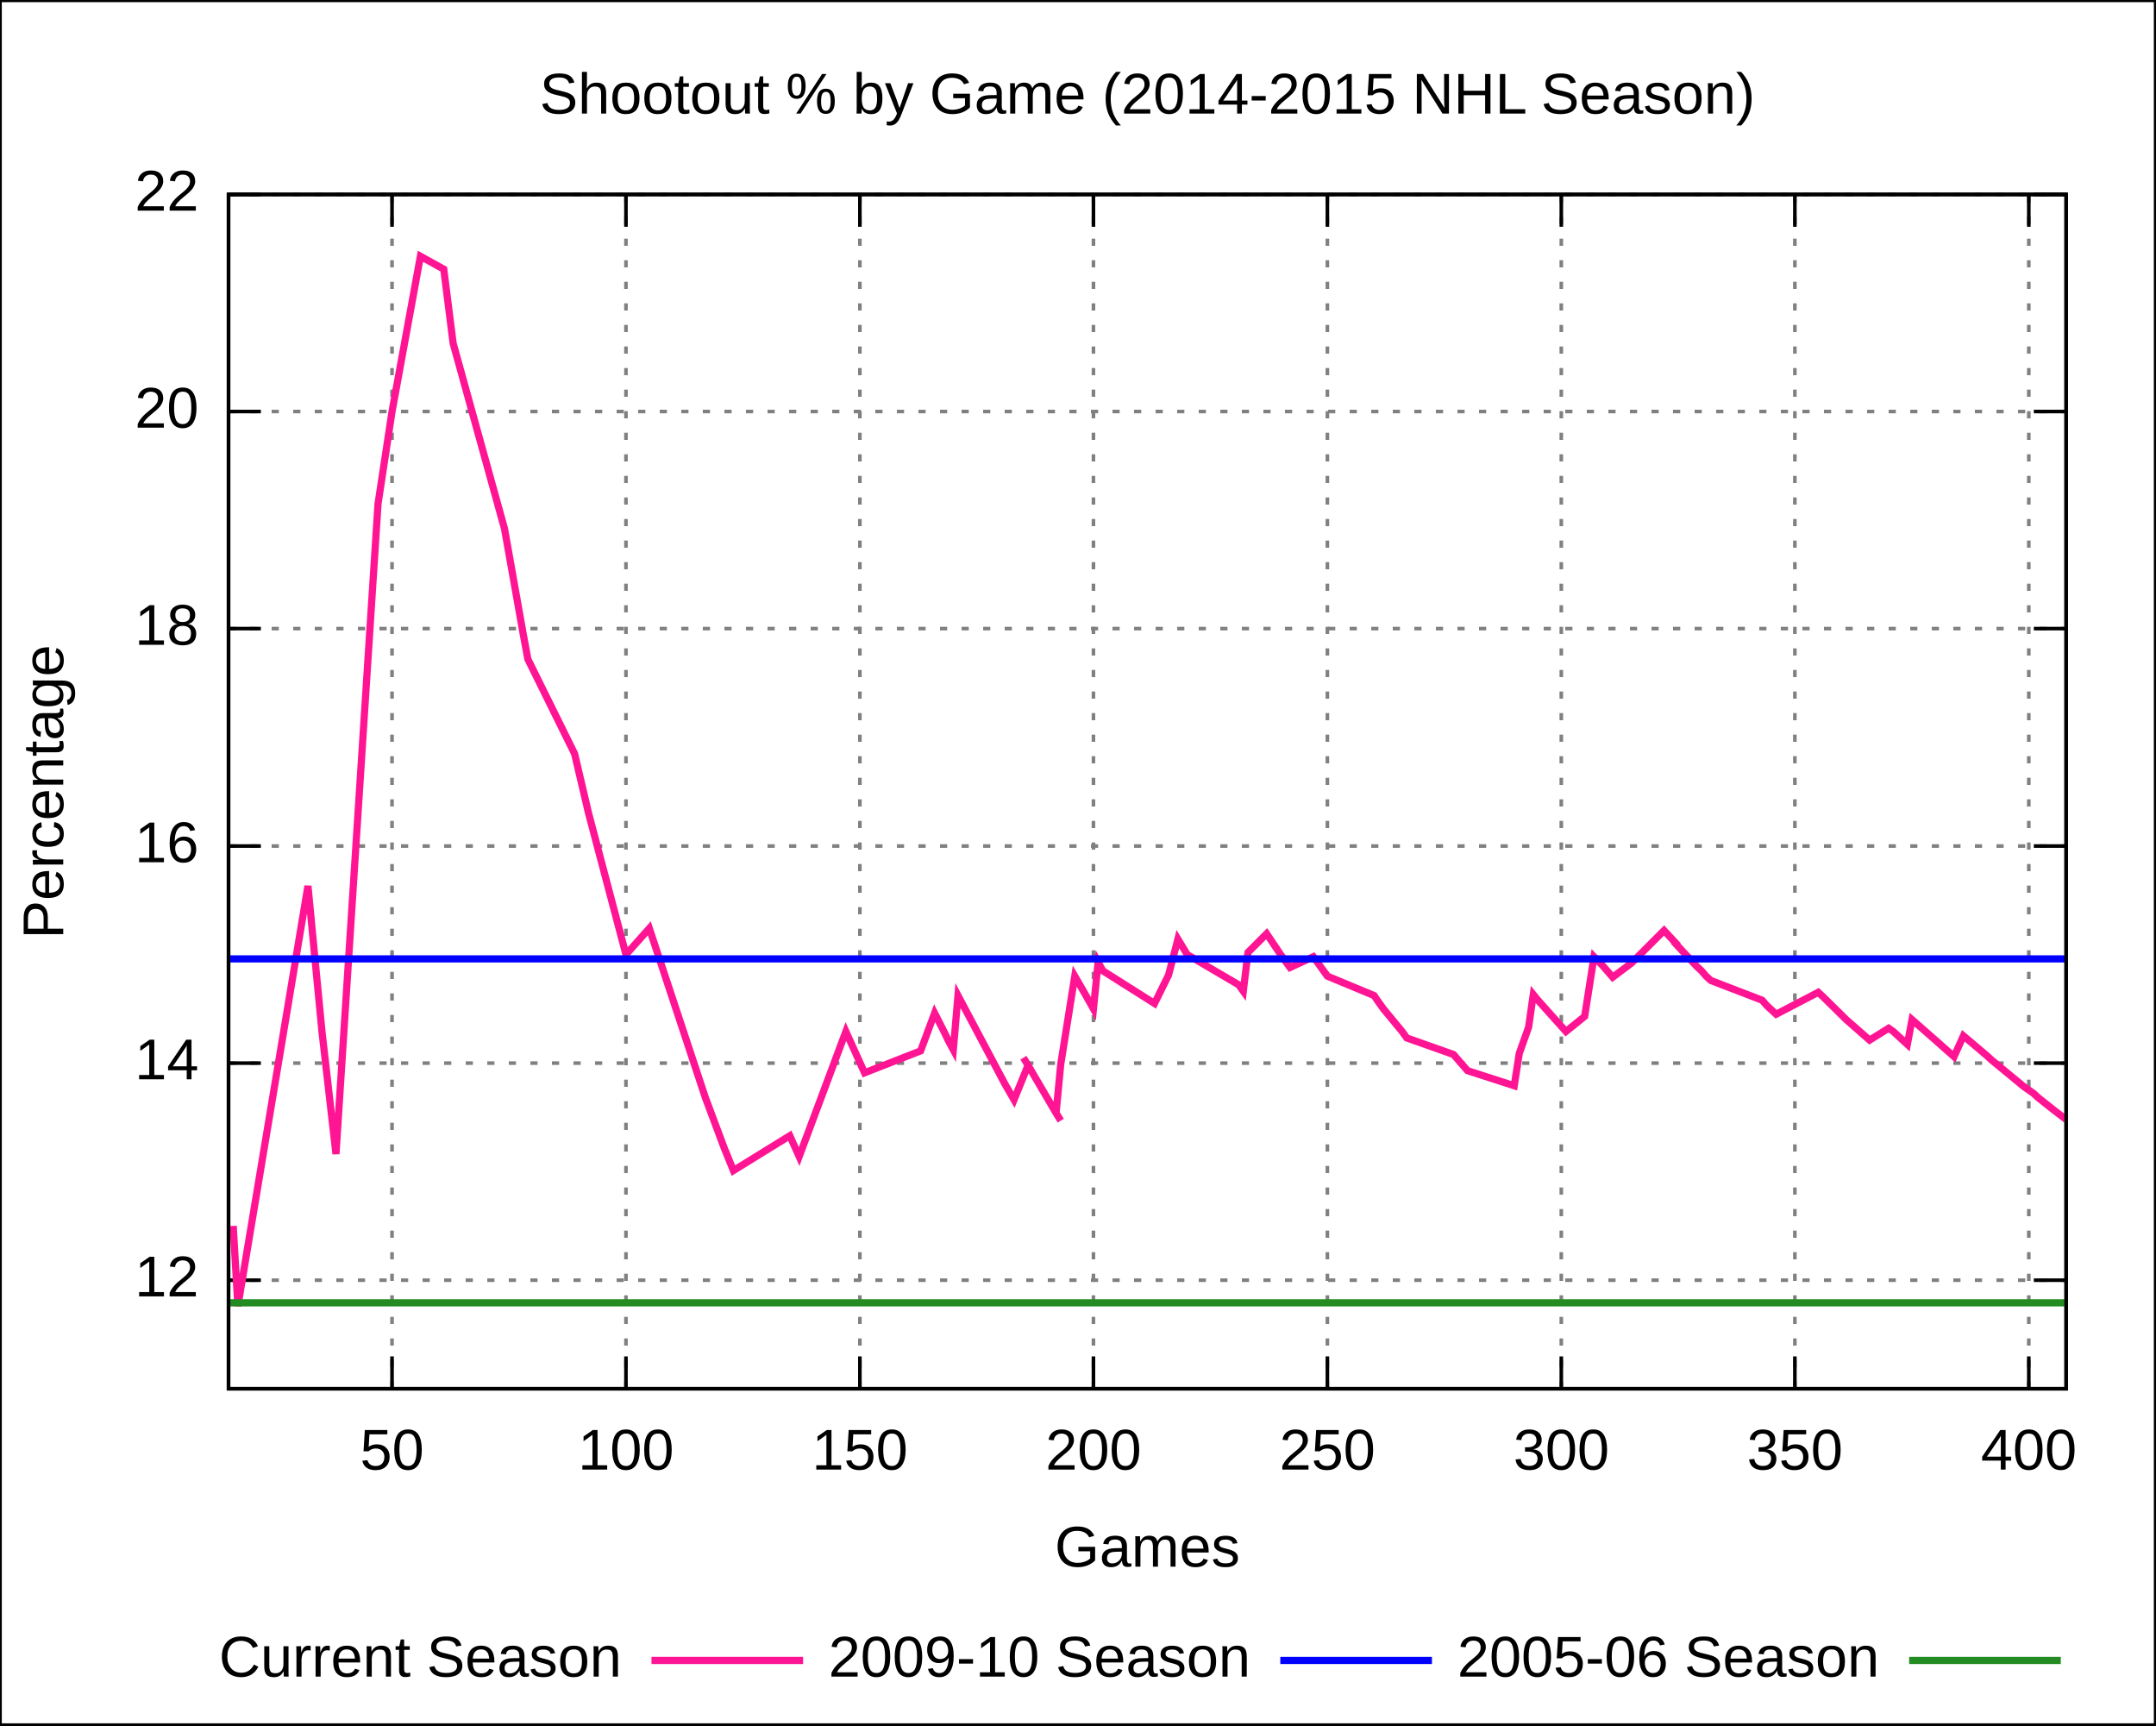
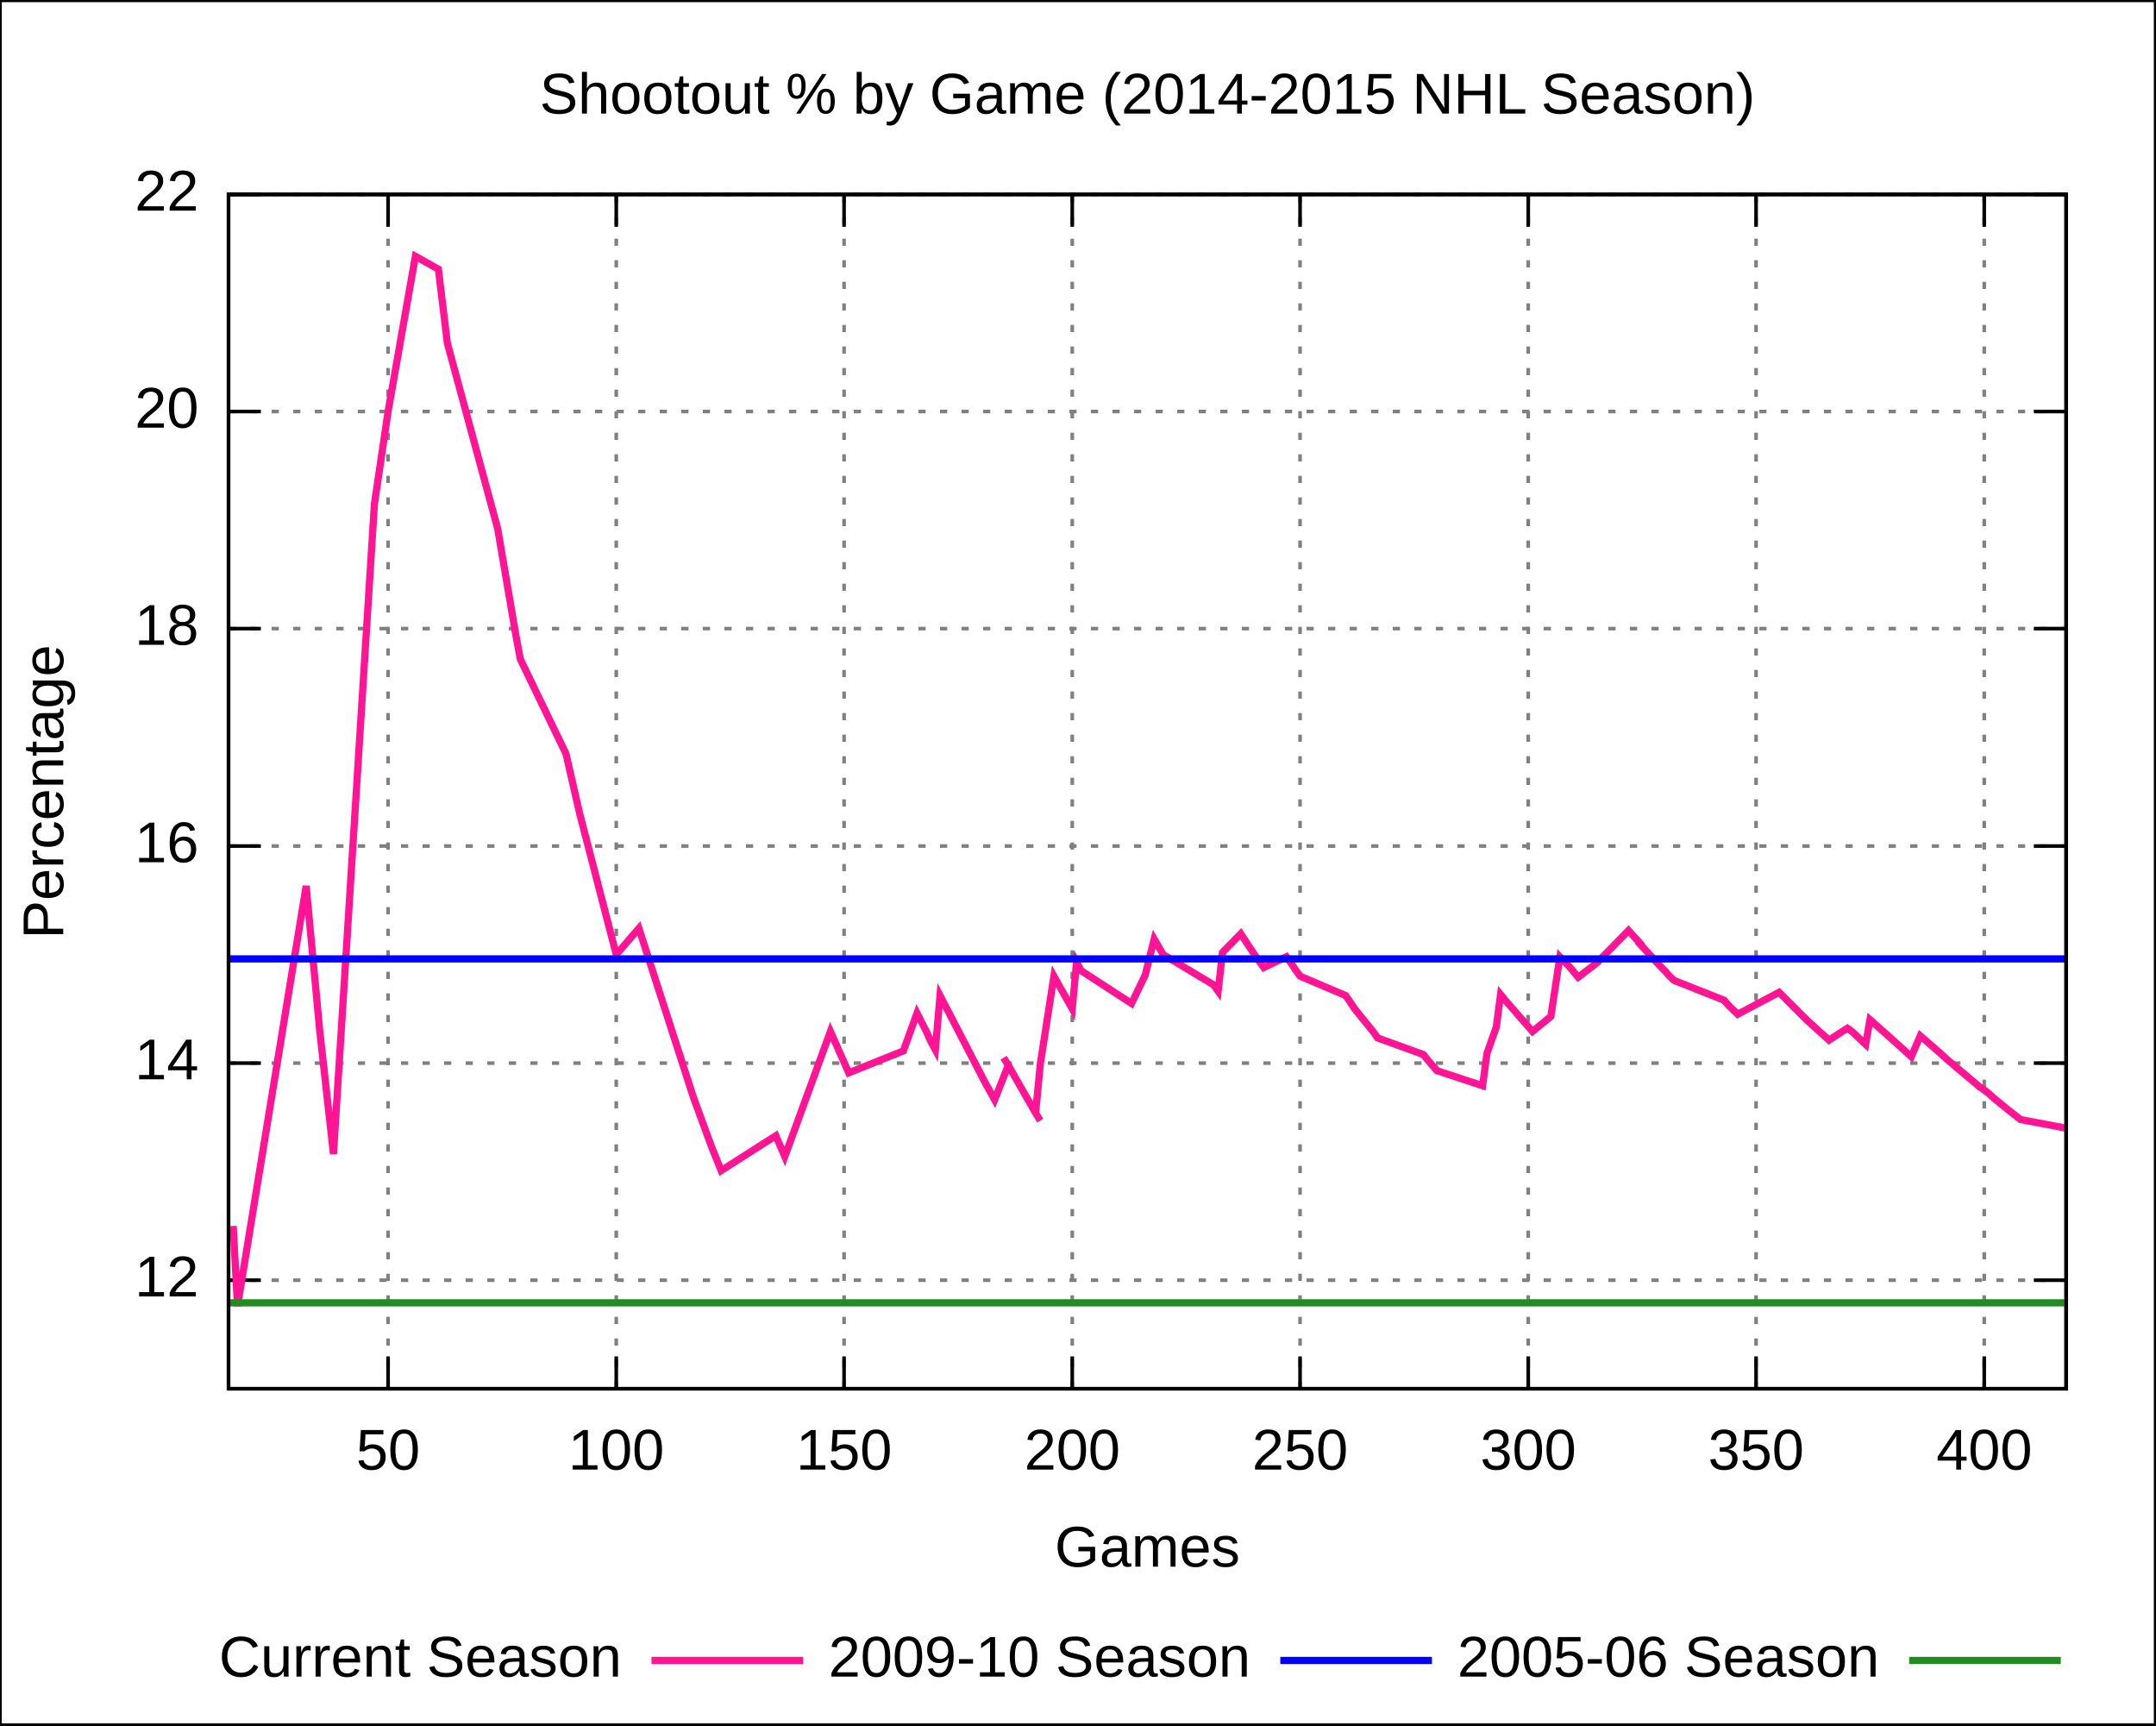
<svg xmlns="http://www.w3.org/2000/svg" xmlns:xlink="http://www.w3.org/1999/xlink" width="600" height="480" viewBox="0 0 600 480">
  <g id="gnuplot_canvas">
    <rect x="0" y="0" width="600" height="480" fill="none" />
    <defs>
      <circle id="gpDot" r="0.5" stroke-width="0.5" />
      <path id="gpPt0" stroke-width="0.222" stroke="currentColor" d="M-1,0 h2 M0,-1 v2" />
      <path id="gpPt1" stroke-width="0.222" stroke="currentColor" d="M-1,-1 L1,1 M1,-1 L-1,1" />
      <path id="gpPt2" stroke-width="0.222" stroke="currentColor" d="M-1,0 L1,0 M0,-1 L0,1 M-1,-1 L1,1 M-1,1 L1,-1" />
      <rect id="gpPt3" stroke-width="0.222" stroke="currentColor" x="-1" y="-1" width="2" height="2" />
      <rect id="gpPt4" stroke-width="0.222" stroke="currentColor" fill="currentColor" x="-1" y="-1" width="2" height="2" />
      <circle id="gpPt5" stroke-width="0.222" stroke="currentColor" cx="0" cy="0" r="1" />
      <use xlink:href="#gpPt5" id="gpPt6" fill="currentColor" stroke="none" />
      <path id="gpPt7" stroke-width="0.222" stroke="currentColor" d="M0,-1.33 L-1.33,0.67 L1.33,0.67 z" />
      <use xlink:href="#gpPt7" id="gpPt8" fill="currentColor" stroke="none" />
      <use xlink:href="#gpPt7" id="gpPt9" stroke="currentColor" transform="rotate(180)" />
      <use xlink:href="#gpPt9" id="gpPt10" fill="currentColor" stroke="none" />
      <use xlink:href="#gpPt3" id="gpPt11" stroke="currentColor" transform="rotate(45)" />
      <use xlink:href="#gpPt11" id="gpPt12" fill="currentColor" stroke="none" />
    </defs>
    <g style="fill:none; color:white; stroke:currentColor; stroke-width:1.00; stroke-linecap:butt; stroke-linejoin:miter">
</g>
    <g style="fill:none; color:black; stroke:currentColor; stroke-width:1.00; stroke-linecap:butt; stroke-linejoin:miter">
      <g style="stroke:none; shape-rendering:crispEdges">
        <polygon fill="rgb(255, 255, 255)" points="0.0,480.0 599.9,480.0 599.9,0.1 0.0,0.1 " />
      </g>
      <path stroke="black" d="M0.0,480.0 L0.0,0.1 L599.9,0.1 L599.9,480.0 L0.0,480.0  " />
    </g>
    <g style="fill:none; color:gray; stroke:currentColor; stroke-width:1.00; stroke-linecap:butt; stroke-linejoin:miter">
      <path stroke="gray" stroke-dasharray=" 2,4" class="gridline" d="M63.6,356.2 L575.0,356.2  " />
    </g>
    <g style="fill:none; color:black; stroke:currentColor; stroke-width:1.00; stroke-linecap:butt; stroke-linejoin:miter">
      <path stroke="black" d="M63.6,356.2 L72.6,356.2 M575.0,356.2 L566.0,356.2  " />
      <g transform="translate(55.3,360.7)" style="stroke:none; fill:black; font-family:Arial; font-size:12.00pt; text-anchor:end">
        <text> 12</text>
      </g>
    </g>
    <g style="fill:none; color:gray; stroke:currentColor; stroke-width:1.00; stroke-linecap:butt; stroke-linejoin:miter">
      <path stroke="gray" stroke-dasharray=" 2,4" class="gridline" d="M63.6,295.8 L575.0,295.8  " />
    </g>
    <g style="fill:none; color:black; stroke:currentColor; stroke-width:1.00; stroke-linecap:butt; stroke-linejoin:miter">
      <path stroke="black" d="M63.6,295.8 L72.6,295.8 M575.0,295.8 L566.0,295.8  " />
      <g transform="translate(55.3,300.3)" style="stroke:none; fill:black; font-family:Arial; font-size:12.00pt; text-anchor:end">
        <text> 14</text>
      </g>
    </g>
    <g style="fill:none; color:gray; stroke:currentColor; stroke-width:1.00; stroke-linecap:butt; stroke-linejoin:miter">
      <path stroke="gray" stroke-dasharray=" 2,4" class="gridline" d="M63.6,235.4 L575.0,235.4  " />
    </g>
    <g style="fill:none; color:black; stroke:currentColor; stroke-width:1.00; stroke-linecap:butt; stroke-linejoin:miter">
      <path stroke="black" d="M63.6,235.4 L72.6,235.4 M575.0,235.4 L566.0,235.4  " />
      <g transform="translate(55.3,239.9)" style="stroke:none; fill:black; font-family:Arial; font-size:12.00pt; text-anchor:end">
        <text> 16</text>
      </g>
    </g>
    <g style="fill:none; color:gray; stroke:currentColor; stroke-width:1.00; stroke-linecap:butt; stroke-linejoin:miter">
      <path stroke="gray" stroke-dasharray=" 2,4" class="gridline" d="M63.6,174.9 L575.0,174.9  " />
    </g>
    <g style="fill:none; color:black; stroke:currentColor; stroke-width:1.00; stroke-linecap:butt; stroke-linejoin:miter">
      <path stroke="black" d="M63.6,174.9 L72.6,174.9 M575.0,174.9 L566.0,174.9  " />
      <g transform="translate(55.3,179.4)" style="stroke:none; fill:black; font-family:Arial; font-size:12.00pt; text-anchor:end">
        <text> 18</text>
      </g>
    </g>
    <g style="fill:none; color:gray; stroke:currentColor; stroke-width:1.00; stroke-linecap:butt; stroke-linejoin:miter">
      <path stroke="gray" stroke-dasharray=" 2,4" class="gridline" d="M63.6,114.5 L575.0,114.5  " />
    </g>
    <g style="fill:none; color:black; stroke:currentColor; stroke-width:1.00; stroke-linecap:butt; stroke-linejoin:miter">
      <path stroke="black" d="M63.6,114.5 L72.6,114.5 M575.0,114.5 L566.0,114.5  " />
      <g transform="translate(55.3,119.0)" style="stroke:none; fill:black; font-family:Arial; font-size:12.00pt; text-anchor:end">
        <text> 20</text>
      </g>
    </g>
    <g style="fill:none; color:gray; stroke:currentColor; stroke-width:1.00; stroke-linecap:butt; stroke-linejoin:miter">
      <path stroke="gray" stroke-dasharray=" 2,4" class="gridline" d="M63.6,54.1 L575.0,54.1  " />
    </g>
    <g style="fill:none; color:black; stroke:currentColor; stroke-width:1.00; stroke-linecap:butt; stroke-linejoin:miter">
      <path stroke="black" d="M63.6,54.1 L72.6,54.1 M575.0,54.1 L566.0,54.1  " />
      <g transform="translate(55.3,58.6)" style="stroke:none; fill:black; font-family:Arial; font-size:12.00pt; text-anchor:end">
        <text> 22</text>
      </g>
    </g>
    <g style="fill:none; color:gray; stroke:currentColor; stroke-width:1.00; stroke-linecap:butt; stroke-linejoin:miter">
-       <path stroke="gray" stroke-dasharray=" 2,4" class="gridline" d="M109.1,386.4 L109.1,54.1  " />
+       <path stroke="gray" stroke-dasharray=" 2,4" class="gridline" d="M108.0,386.4 L108.0,54.1  " />
    </g>
    <g style="fill:none; color:black; stroke:currentColor; stroke-width:1.00; stroke-linecap:butt; stroke-linejoin:miter">
-       <path stroke="black" d="M109.1,386.4 L109.1,377.4 M109.1,54.1 L109.1,63.1  " />
-       <g transform="translate(109.1,408.9)" style="stroke:none; fill:black; font-family:Arial; font-size:12.00pt; text-anchor:middle">
+       <path stroke="black" d="M108.0,386.4 L108.0,377.4 M108.0,54.1 L108.0,63.1  " />
+       <g transform="translate(108.0,408.9)" style="stroke:none; fill:black; font-family:Arial; font-size:12.00pt; text-anchor:middle">
        <text> 50</text>
      </g>
    </g>
    <g style="fill:none; color:gray; stroke:currentColor; stroke-width:1.00; stroke-linecap:butt; stroke-linejoin:miter">
-       <path stroke="gray" stroke-dasharray=" 2,4" class="gridline" d="M174.2,386.4 L174.2,54.1  " />
+       <path stroke="gray" stroke-dasharray=" 2,4" class="gridline" d="M171.5,386.4 L171.5,54.1  " />
    </g>
    <g style="fill:none; color:black; stroke:currentColor; stroke-width:1.00; stroke-linecap:butt; stroke-linejoin:miter">
-       <path stroke="black" d="M174.2,386.4 L174.2,377.4 M174.2,54.1 L174.2,63.1  " />
-       <g transform="translate(174.2,408.9)" style="stroke:none; fill:black; font-family:Arial; font-size:12.00pt; text-anchor:middle">
+       <path stroke="black" d="M171.5,386.4 L171.5,377.4 M171.5,54.1 L171.5,63.1  " />
+       <g transform="translate(171.5,408.9)" style="stroke:none; fill:black; font-family:Arial; font-size:12.00pt; text-anchor:middle">
        <text> 100</text>
      </g>
    </g>
    <g style="fill:none; color:gray; stroke:currentColor; stroke-width:1.00; stroke-linecap:butt; stroke-linejoin:miter">
-       <path stroke="gray" stroke-dasharray=" 2,4" class="gridline" d="M239.3,386.4 L239.3,54.1  " />
+       <path stroke="gray" stroke-dasharray=" 2,4" class="gridline" d="M234.9,386.4 L234.9,54.1  " />
    </g>
    <g style="fill:none; color:black; stroke:currentColor; stroke-width:1.00; stroke-linecap:butt; stroke-linejoin:miter">
-       <path stroke="black" d="M239.3,386.4 L239.3,377.4 M239.3,54.1 L239.3,63.1  " />
-       <g transform="translate(239.3,408.9)" style="stroke:none; fill:black; font-family:Arial; font-size:12.00pt; text-anchor:middle">
+       <path stroke="black" d="M234.9,386.4 L234.9,377.4 M234.9,54.1 L234.9,63.1  " />
+       <g transform="translate(234.9,408.9)" style="stroke:none; fill:black; font-family:Arial; font-size:12.00pt; text-anchor:middle">
        <text> 150</text>
      </g>
    </g>
    <g style="fill:none; color:gray; stroke:currentColor; stroke-width:1.00; stroke-linecap:butt; stroke-linejoin:miter">
-       <path stroke="gray" stroke-dasharray=" 2,4" class="gridline" d="M304.3,386.4 L304.3,54.1  " />
+       <path stroke="gray" stroke-dasharray=" 2,4" class="gridline" d="M298.4,386.4 L298.4,54.1  " />
    </g>
    <g style="fill:none; color:black; stroke:currentColor; stroke-width:1.00; stroke-linecap:butt; stroke-linejoin:miter">
-       <path stroke="black" d="M304.3,386.4 L304.3,377.4 M304.3,54.1 L304.3,63.1  " />
-       <g transform="translate(304.3,408.9)" style="stroke:none; fill:black; font-family:Arial; font-size:12.00pt; text-anchor:middle">
+       <path stroke="black" d="M298.4,386.4 L298.4,377.4 M298.4,54.1 L298.4,63.1  " />
+       <g transform="translate(298.4,408.9)" style="stroke:none; fill:black; font-family:Arial; font-size:12.00pt; text-anchor:middle">
        <text> 200</text>
      </g>
    </g>
    <g style="fill:none; color:gray; stroke:currentColor; stroke-width:1.00; stroke-linecap:butt; stroke-linejoin:miter">
-       <path stroke="gray" stroke-dasharray=" 2,4" class="gridline" d="M369.4,386.4 L369.4,54.1  " />
+       <path stroke="gray" stroke-dasharray=" 2,4" class="gridline" d="M361.8,386.4 L361.8,54.1  " />
    </g>
    <g style="fill:none; color:black; stroke:currentColor; stroke-width:1.00; stroke-linecap:butt; stroke-linejoin:miter">
-       <path stroke="black" d="M369.4,386.4 L369.4,377.4 M369.4,54.1 L369.4,63.1  " />
-       <g transform="translate(369.4,408.9)" style="stroke:none; fill:black; font-family:Arial; font-size:12.00pt; text-anchor:middle">
+       <path stroke="black" d="M361.8,386.4 L361.8,377.4 M361.8,54.1 L361.8,63.1  " />
+       <g transform="translate(361.8,408.9)" style="stroke:none; fill:black; font-family:Arial; font-size:12.00pt; text-anchor:middle">
        <text> 250</text>
      </g>
    </g>
    <g style="fill:none; color:gray; stroke:currentColor; stroke-width:1.00; stroke-linecap:butt; stroke-linejoin:miter">
-       <path stroke="gray" stroke-dasharray=" 2,4" class="gridline" d="M434.5,386.4 L434.5,54.1  " />
+       <path stroke="gray" stroke-dasharray=" 2,4" class="gridline" d="M425.3,386.4 L425.3,54.1  " />
    </g>
    <g style="fill:none; color:black; stroke:currentColor; stroke-width:1.00; stroke-linecap:butt; stroke-linejoin:miter">
-       <path stroke="black" d="M434.5,386.4 L434.5,377.4 M434.5,54.1 L434.5,63.1  " />
-       <g transform="translate(434.5,408.9)" style="stroke:none; fill:black; font-family:Arial; font-size:12.00pt; text-anchor:middle">
+       <path stroke="black" d="M425.3,386.4 L425.3,377.4 M425.3,54.1 L425.3,63.1  " />
+       <g transform="translate(425.3,408.9)" style="stroke:none; fill:black; font-family:Arial; font-size:12.00pt; text-anchor:middle">
        <text> 300</text>
      </g>
    </g>
    <g style="fill:none; color:gray; stroke:currentColor; stroke-width:1.00; stroke-linecap:butt; stroke-linejoin:miter">
-       <path stroke="gray" stroke-dasharray=" 2,4" class="gridline" d="M499.5,386.4 L499.5,54.1  " />
+       <path stroke="gray" stroke-dasharray=" 2,4" class="gridline" d="M488.7,386.4 L488.7,54.1  " />
    </g>
    <g style="fill:none; color:black; stroke:currentColor; stroke-width:1.00; stroke-linecap:butt; stroke-linejoin:miter">
-       <path stroke="black" d="M499.5,386.4 L499.5,377.4 M499.5,54.1 L499.5,63.1  " />
-       <g transform="translate(499.5,408.9)" style="stroke:none; fill:black; font-family:Arial; font-size:12.00pt; text-anchor:middle">
+       <path stroke="black" d="M488.7,386.4 L488.7,377.4 M488.7,54.1 L488.7,63.1  " />
+       <g transform="translate(488.7,408.9)" style="stroke:none; fill:black; font-family:Arial; font-size:12.00pt; text-anchor:middle">
        <text> 350</text>
      </g>
    </g>
    <g style="fill:none; color:gray; stroke:currentColor; stroke-width:1.00; stroke-linecap:butt; stroke-linejoin:miter">
-       <path stroke="gray" stroke-dasharray=" 2,4" class="gridline" d="M564.6,386.4 L564.6,54.1  " />
+       <path stroke="gray" stroke-dasharray=" 2,4" class="gridline" d="M552.2,386.4 L552.2,54.1  " />
    </g>
    <g style="fill:none; color:black; stroke:currentColor; stroke-width:1.00; stroke-linecap:butt; stroke-linejoin:miter">
-       <path stroke="black" d="M564.6,386.4 L564.6,377.4 M564.6,54.1 L564.6,63.1  " />
-       <g transform="translate(564.6,408.9)" style="stroke:none; fill:black; font-family:Arial; font-size:12.00pt; text-anchor:middle">
+       <path stroke="black" d="M552.2,386.4 L552.2,377.4 M552.2,54.1 L552.2,63.1  " />
+       <g transform="translate(552.2,408.9)" style="stroke:none; fill:black; font-family:Arial; font-size:12.00pt; text-anchor:middle">
        <text> 400</text>
      </g>
      <path stroke="black" d="M63.6,54.1 L63.6,386.4 L575.0,386.4 L575.0,54.1 L63.6,54.1 Z  " />
      <g transform="translate(17.6,220.3) rotate(270)" style="stroke:none; fill:black; font-family:Arial; font-size:12.00pt; text-anchor:middle">
        <text>Percentage</text>
      </g>
      <g transform="translate(319.3,435.9)" style="stroke:none; fill:black; font-family:Arial; font-size:12.00pt; text-anchor:middle">
        <text>Games</text>
      </g>
      <g transform="translate(319.3,31.6)" style="stroke:none; fill:black; font-family:Arial; font-size:12.00pt; text-anchor:middle">
        <text>Shootout % by Game (2014-2015 NHL Season)</text>
      </g>
    </g>
    <g id="gnuplot_plot_1">
      <g style="fill:none; color:white; stroke:black; stroke-width:2.00; stroke-linecap:butt; stroke-linejoin:miter">
</g>
      <g style="fill:none; color:red; stroke:currentColor; stroke-width:2.00; stroke-linecap:butt; stroke-linejoin:miter">
        <g transform="translate(173.0,466.5)" style="stroke:none; fill:black; font-family:Arial; font-size:12.00pt; text-anchor:end">
          <text>Current Season</text>
        </g>
-         <path stroke="rgb(255,  20, 147)" d="M181.3,462.0 L223.5,462.0 M64.9,341.1 L66.2,363.4 L85.7,246.5 L89.6,287.0 L93.5,321.1 L105.2,140.2    L109.1,114.5 L117.0,71.3 L123.5,74.9 L126.1,95.5 L140.4,147.1 L145.6,176.4 L146.9,183.4 L159.9,209.7    L163.8,226.3 L174.2,265.6 L180.7,258.3 L196.3,305.4 L201.5,319.3 L204.1,325.7 L219.8,316.0 L222.4,321.8    L235.4,287.0 L240.6,298.5 L256.2,292.4 L260.1,281.9 L262.7,287.0 L264.0,289.7 L265.3,292.1 L266.6,277.0    L279.6,301.5 L282.2,306.0 L286.1,296.4 L284.8,294.3 L286.1,296.4 L293.9,309.7 L295.2,311.8 L293.9,309.7    L295.2,296.1 L299.1,271.6 L301.7,276.1 L304.3,280.7 L305.6,267.7 L306.9,270.1 L321.3,279.2 L325.2,271.3    L327.8,261.3 L330.4,265.6 L344.7,274.0 L346.0,275.8 L347.3,265.0 L352.5,259.8 L356.4,265.6 L359.0,269.2    L365.5,266.2 L366.8,268.0 L368.1,269.8 L369.4,271.6 L382.4,277.0 L383.7,278.9 L385.0,280.7 L390.2,287.0    L391.5,288.8 L404.5,293.4 L405.8,294.9 L408.4,297.9 L421.4,302.1 L422.8,293.1 L425.4,285.8 L426.7,276.7    L428.0,278.3 L435.8,287.0 L441.0,282.8 L443.6,266.2 L446.2,268.9 L448.8,271.9 L454.0,268.0 L463.1,258.9    L467.0,263.1 L465.7,261.9 L472.2,268.9 L473.5,270.1 L474.8,271.6 L476.1,272.8 L490.4,278.3 L491.7,279.8    L494.3,282.2 L506.0,276.1 L507.3,277.3 L513.8,283.7 L520.3,289.4 L525.6,286.1 L526.9,287.0 L530.8,290.6    L532.1,283.7 L538.6,289.4 L543.8,294.0 L546.4,288.2 L550.3,291.5 L552.9,293.7 L554.2,294.9 L563.3,302.4    L564.6,303.3 L565.9,304.2 L567.2,305.4 L571.1,308.5 L575.0,311.5  " />
+         <path stroke="rgb(255,  20, 147)" d="M181.3,462.0 L223.5,462.0 M64.9,341.1 L66.1,363.4 L85.2,246.5 L89.0,287.0 L92.8,321.1 L104.2,140.2    L108.0,114.5 L115.6,71.3 L122.0,74.9 L124.5,95.5 L138.5,147.1 L143.5,176.4 L144.8,183.4 L157.5,209.7    L161.3,226.3 L171.5,265.6 L177.8,258.3 L193.0,305.4 L198.1,319.3 L200.7,325.7 L215.9,316.0 L218.4,321.8    L231.1,287.0 L236.2,298.5 L251.4,292.4 L255.2,281.9 L257.8,287.0 L259.0,289.7 L260.3,292.1 L261.6,277.0    L274.3,301.5 L276.8,306.0 L280.6,296.4 L279.3,294.3 L280.6,296.4 L288.2,309.7 L289.5,311.8 L288.2,309.7    L289.5,296.1 L293.3,271.6 L295.8,276.1 L298.4,280.7 L299.6,267.7 L300.9,270.1 L314.9,279.2 L318.7,271.3    L321.2,261.3 L323.7,265.6 L337.7,274.0 L339.0,275.8 L340.2,265.0 L345.3,259.8 L349.1,265.6 L351.7,269.2    L358.0,266.2 L359.3,268.0 L360.5,269.8 L361.8,271.6 L374.5,277.0 L375.8,278.9 L377.0,280.7 L382.1,287.0    L383.4,288.8 L396.1,293.4 L397.3,294.9 L399.9,297.9 L412.6,302.1 L413.8,293.1 L416.4,285.8 L417.6,276.7    L418.9,278.3 L426.5,287.0 L431.6,282.8 L434.1,266.2 L436.7,268.9 L439.2,271.9 L444.3,268.0 L453.2,258.9    L457.0,263.1 L455.7,261.9 L462.1,268.9 L463.3,270.1 L464.6,271.6 L465.9,272.8 L479.8,278.3 L481.1,279.8    L483.6,282.2 L495.1,276.1 L496.3,277.3 L502.7,283.7 L509.0,289.4 L514.1,286.1 L515.4,287.0 L519.2,290.6    L520.4,283.7 L526.8,289.4 L531.9,294.0 L534.4,288.2 L538.2,291.5 L540.7,293.7 L542.0,294.9 L550.9,302.4    L552.2,303.3 L553.4,304.2 L554.7,305.4 L558.5,308.5 L562.3,311.5 L575.0,313.9  " />
      </g>
    </g>
    <g id="gnuplot_plot_2">
      <g style="fill:none; color:green; stroke:currentColor; stroke-width:2.00; stroke-linecap:butt; stroke-linejoin:miter">
        <g transform="translate(348.0,466.5)" style="stroke:none; fill:black; font-family:Arial; font-size:12.00pt; text-anchor:end">
          <text>2009-10 Season</text>
        </g>
        <path stroke="rgb(  0,   0, 255)" d="M356.3,462.0 L398.5,462.0 M63.6,266.8 L68.8,266.8 L73.9,266.8 L79.1,266.8 L84.3,266.8 L89.4,266.8    L94.6,266.8 L99.8,266.8 L104.9,266.8 L110.1,266.8 L115.3,266.8 L120.4,266.8 L125.6,266.8 L130.8,266.8    L135.9,266.8 L141.1,266.8 L146.3,266.8 L151.4,266.8 L156.6,266.8 L161.7,266.8 L166.9,266.8 L172.1,266.8    L177.2,266.8 L182.4,266.8 L187.6,266.8 L192.7,266.8 L197.9,266.8 L203.1,266.8 L208.2,266.8 L213.4,266.8    L218.6,266.8 L223.7,266.8 L228.9,266.8 L234.1,266.8 L239.2,266.8 L244.4,266.8 L249.6,266.8 L254.7,266.8    L259.9,266.8 L265.1,266.8 L270.2,266.8 L275.4,266.8 L280.6,266.8 L285.7,266.8 L290.9,266.8 L296.1,266.8    L301.2,266.8 L306.4,266.8 L311.6,266.8 L316.7,266.8 L321.9,266.8 L327.0,266.8 L332.2,266.8 L337.4,266.8    L342.5,266.8 L347.7,266.8 L352.9,266.8 L358.0,266.8 L363.2,266.8 L368.4,266.8 L373.5,266.8 L378.7,266.8    L383.9,266.8 L389.0,266.8 L394.2,266.8 L399.4,266.8 L404.5,266.8 L409.7,266.8 L414.9,266.8 L420.0,266.8    L425.2,266.8 L430.4,266.8 L435.5,266.8 L440.7,266.8 L445.9,266.8 L451.0,266.8 L456.2,266.8 L461.4,266.8    L466.5,266.8 L471.7,266.8 L476.9,266.8 L482.0,266.8 L487.2,266.8 L492.3,266.8 L497.5,266.8 L502.7,266.8    L507.8,266.8 L513.0,266.8 L518.2,266.8 L523.3,266.8 L528.5,266.8 L533.7,266.8 L538.8,266.8 L544.0,266.8    L549.2,266.8 L554.3,266.8 L559.5,266.8 L564.7,266.8 L569.8,266.8 L575.0,266.8  " />
      </g>
    </g>
    <g id="gnuplot_plot_3">
      <g style="fill:none; color:blue; stroke:currentColor; stroke-width:2.00; stroke-linecap:butt; stroke-linejoin:miter">
        <g transform="translate(523.0,466.5)" style="stroke:none; fill:black; font-family:Arial; font-size:12.00pt; text-anchor:end">
          <text>2005-06 Season</text>
        </g>
        <path stroke="rgb( 34, 139,  34)" d="M531.3,462.0 L573.5,462.0 M63.6,362.5 L68.8,362.5 L73.9,362.5 L79.1,362.5 L84.3,362.5 L89.4,362.5    L94.6,362.5 L99.8,362.5 L104.9,362.5 L110.1,362.5 L115.3,362.5 L120.4,362.5 L125.6,362.5 L130.8,362.5    L135.9,362.5 L141.1,362.5 L146.3,362.5 L151.4,362.5 L156.6,362.5 L161.7,362.5 L166.9,362.5 L172.1,362.5    L177.2,362.5 L182.4,362.5 L187.6,362.5 L192.7,362.5 L197.9,362.5 L203.1,362.5 L208.2,362.5 L213.4,362.5    L218.6,362.5 L223.7,362.5 L228.9,362.5 L234.1,362.5 L239.2,362.5 L244.4,362.5 L249.6,362.5 L254.7,362.5    L259.9,362.5 L265.1,362.5 L270.2,362.5 L275.4,362.5 L280.6,362.5 L285.7,362.5 L290.9,362.5 L296.1,362.5    L301.2,362.5 L306.4,362.5 L311.6,362.5 L316.7,362.5 L321.9,362.5 L327.0,362.5 L332.2,362.5 L337.4,362.5    L342.5,362.5 L347.7,362.5 L352.9,362.5 L358.0,362.5 L363.2,362.5 L368.4,362.5 L373.5,362.5 L378.7,362.5    L383.9,362.5 L389.0,362.5 L394.2,362.5 L399.4,362.5 L404.5,362.5 L409.7,362.5 L414.9,362.5 L420.0,362.5    L425.2,362.5 L430.4,362.5 L435.5,362.5 L440.7,362.5 L445.9,362.5 L451.0,362.5 L456.2,362.5 L461.4,362.5    L466.5,362.5 L471.7,362.5 L476.9,362.5 L482.0,362.5 L487.2,362.5 L492.3,362.5 L497.5,362.5 L502.7,362.5    L507.8,362.5 L513.0,362.5 L518.2,362.5 L523.3,362.5 L528.5,362.5 L533.7,362.5 L538.8,362.5 L544.0,362.5    L549.2,362.5 L554.3,362.5 L559.5,362.5 L564.7,362.5 L569.8,362.5 L575.0,362.5  " />
      </g>
    </g>
    <g style="fill:none; color:white; stroke:rgb( 34, 139,  34); stroke-width:1.00; stroke-linecap:butt; stroke-linejoin:miter">
</g>
    <g style="fill:none; color:black; stroke:currentColor; stroke-width:1.00; stroke-linecap:butt; stroke-linejoin:miter">
      <path stroke="black" d="M63.6,54.1 L63.6,386.4 L575.0,386.4 L575.0,54.1 L63.6,54.1 Z  " />
    </g>
  </g>
</svg>
